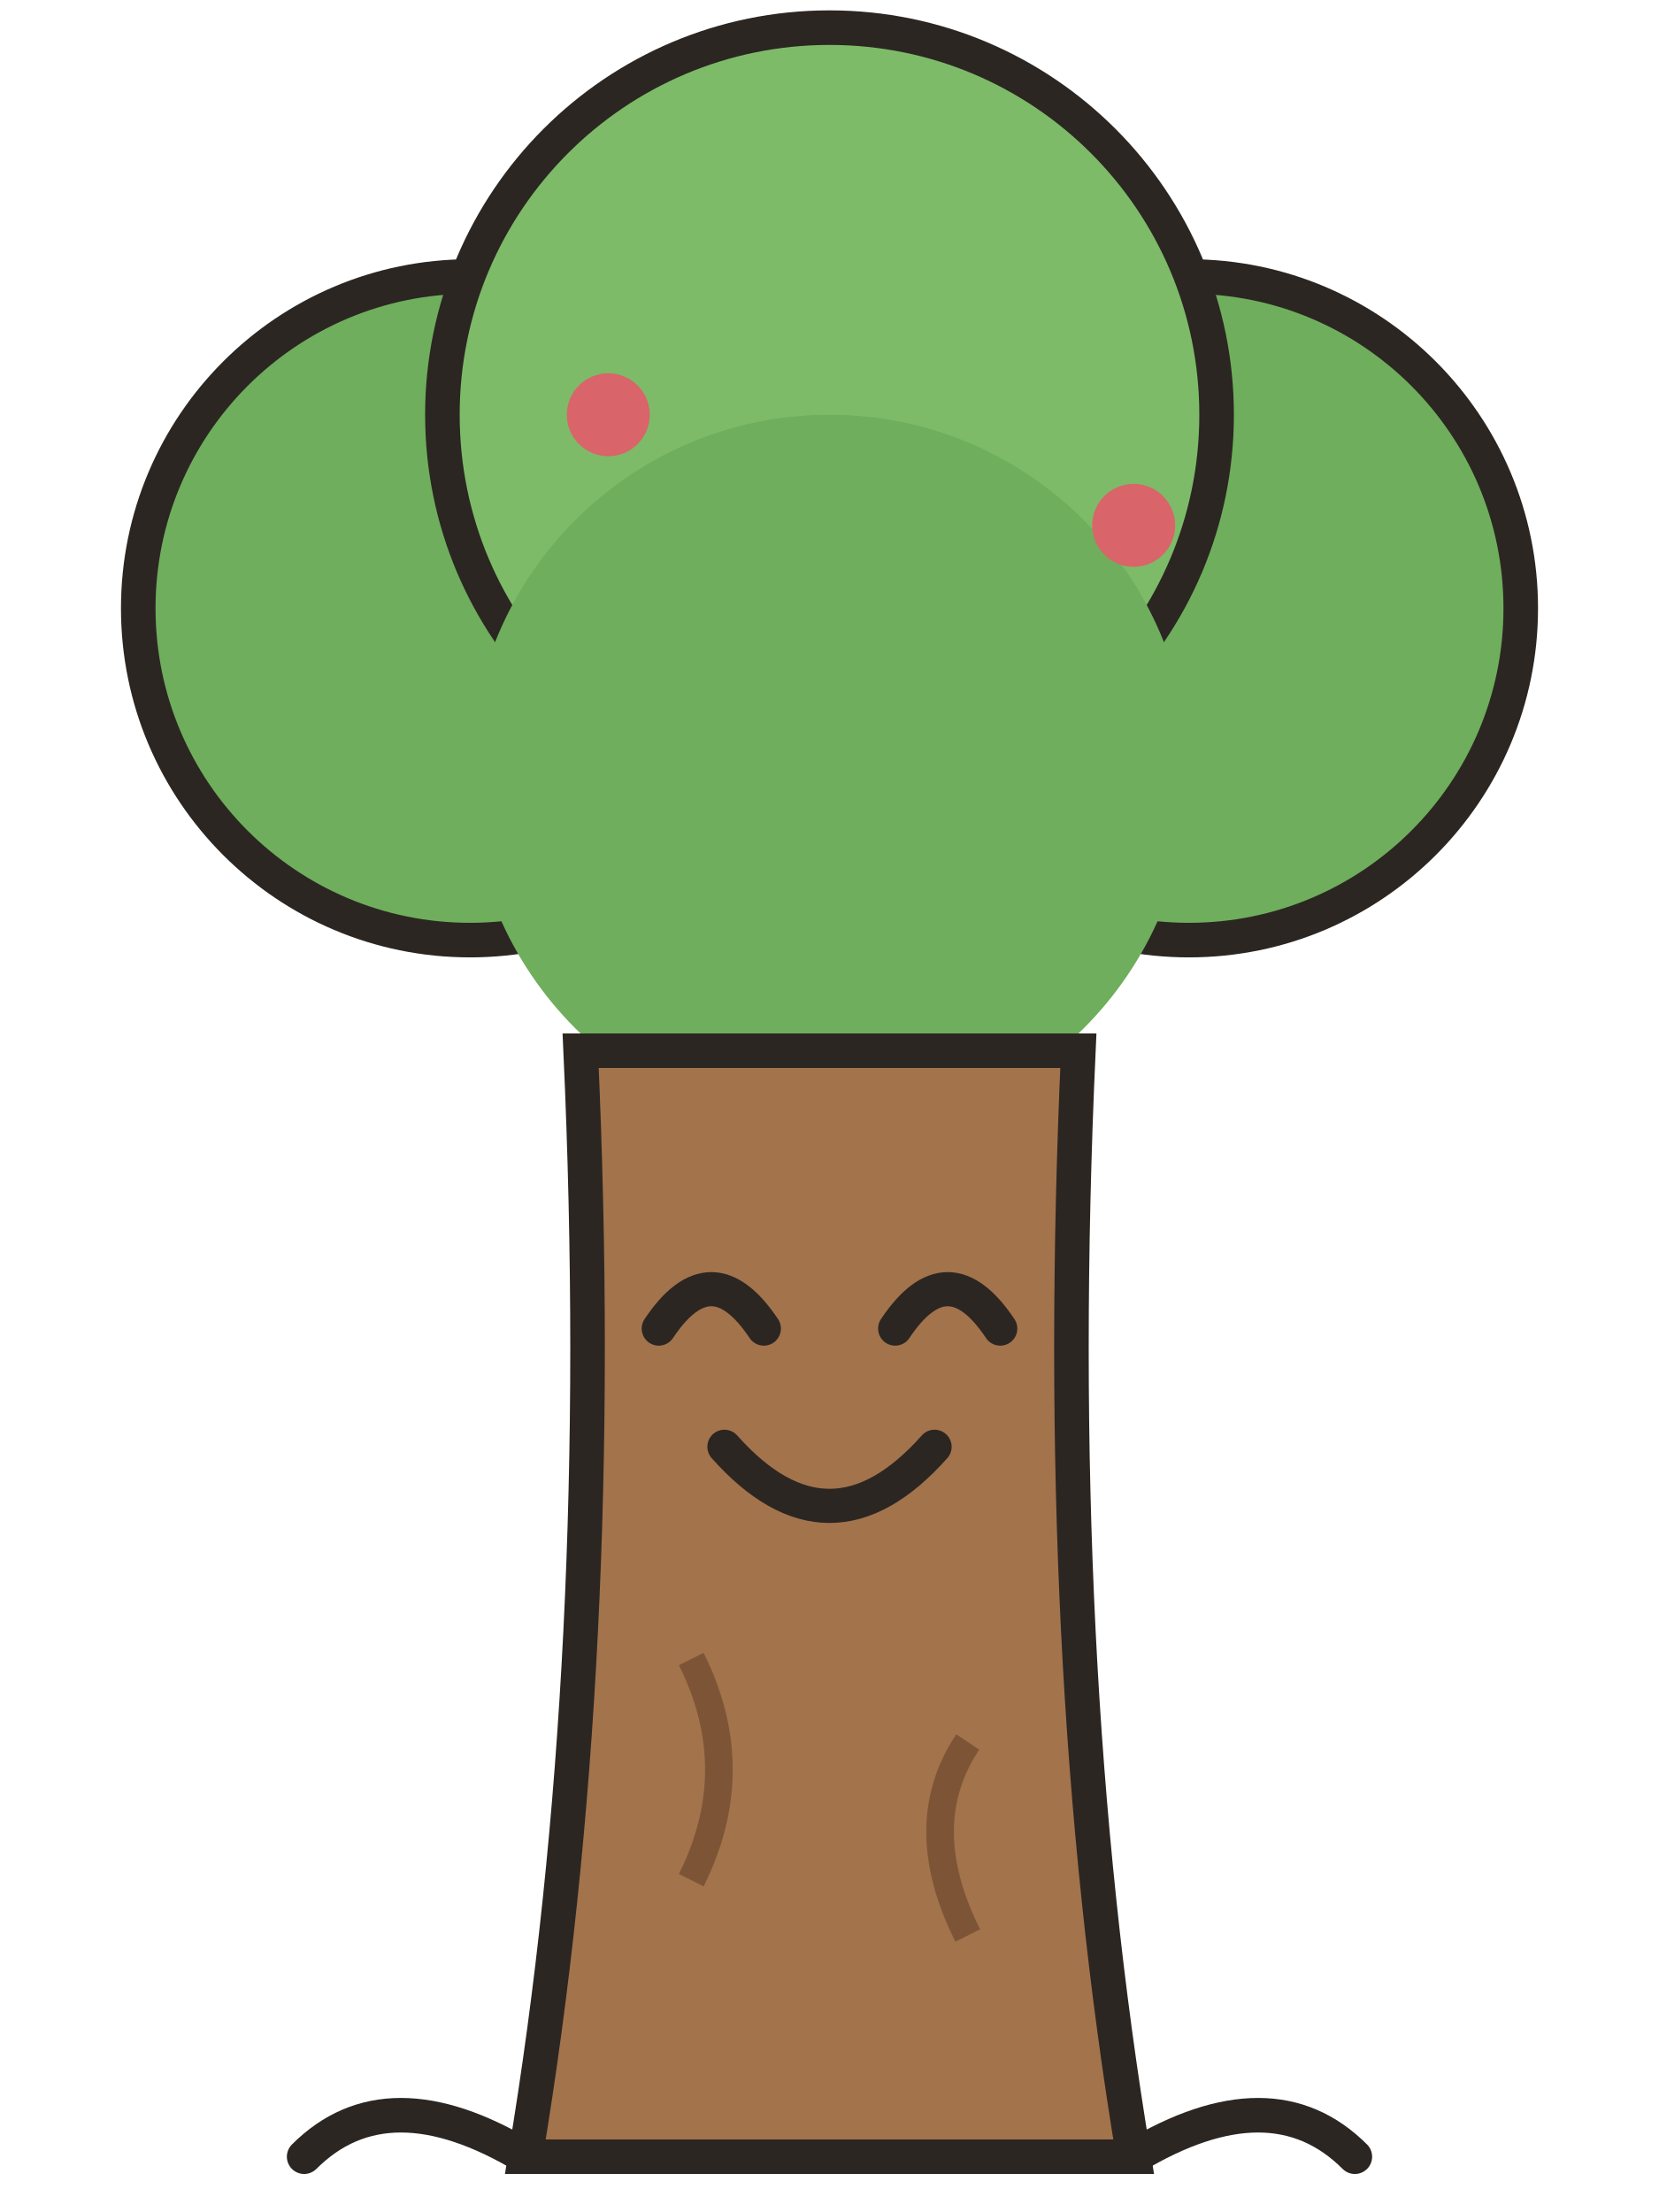
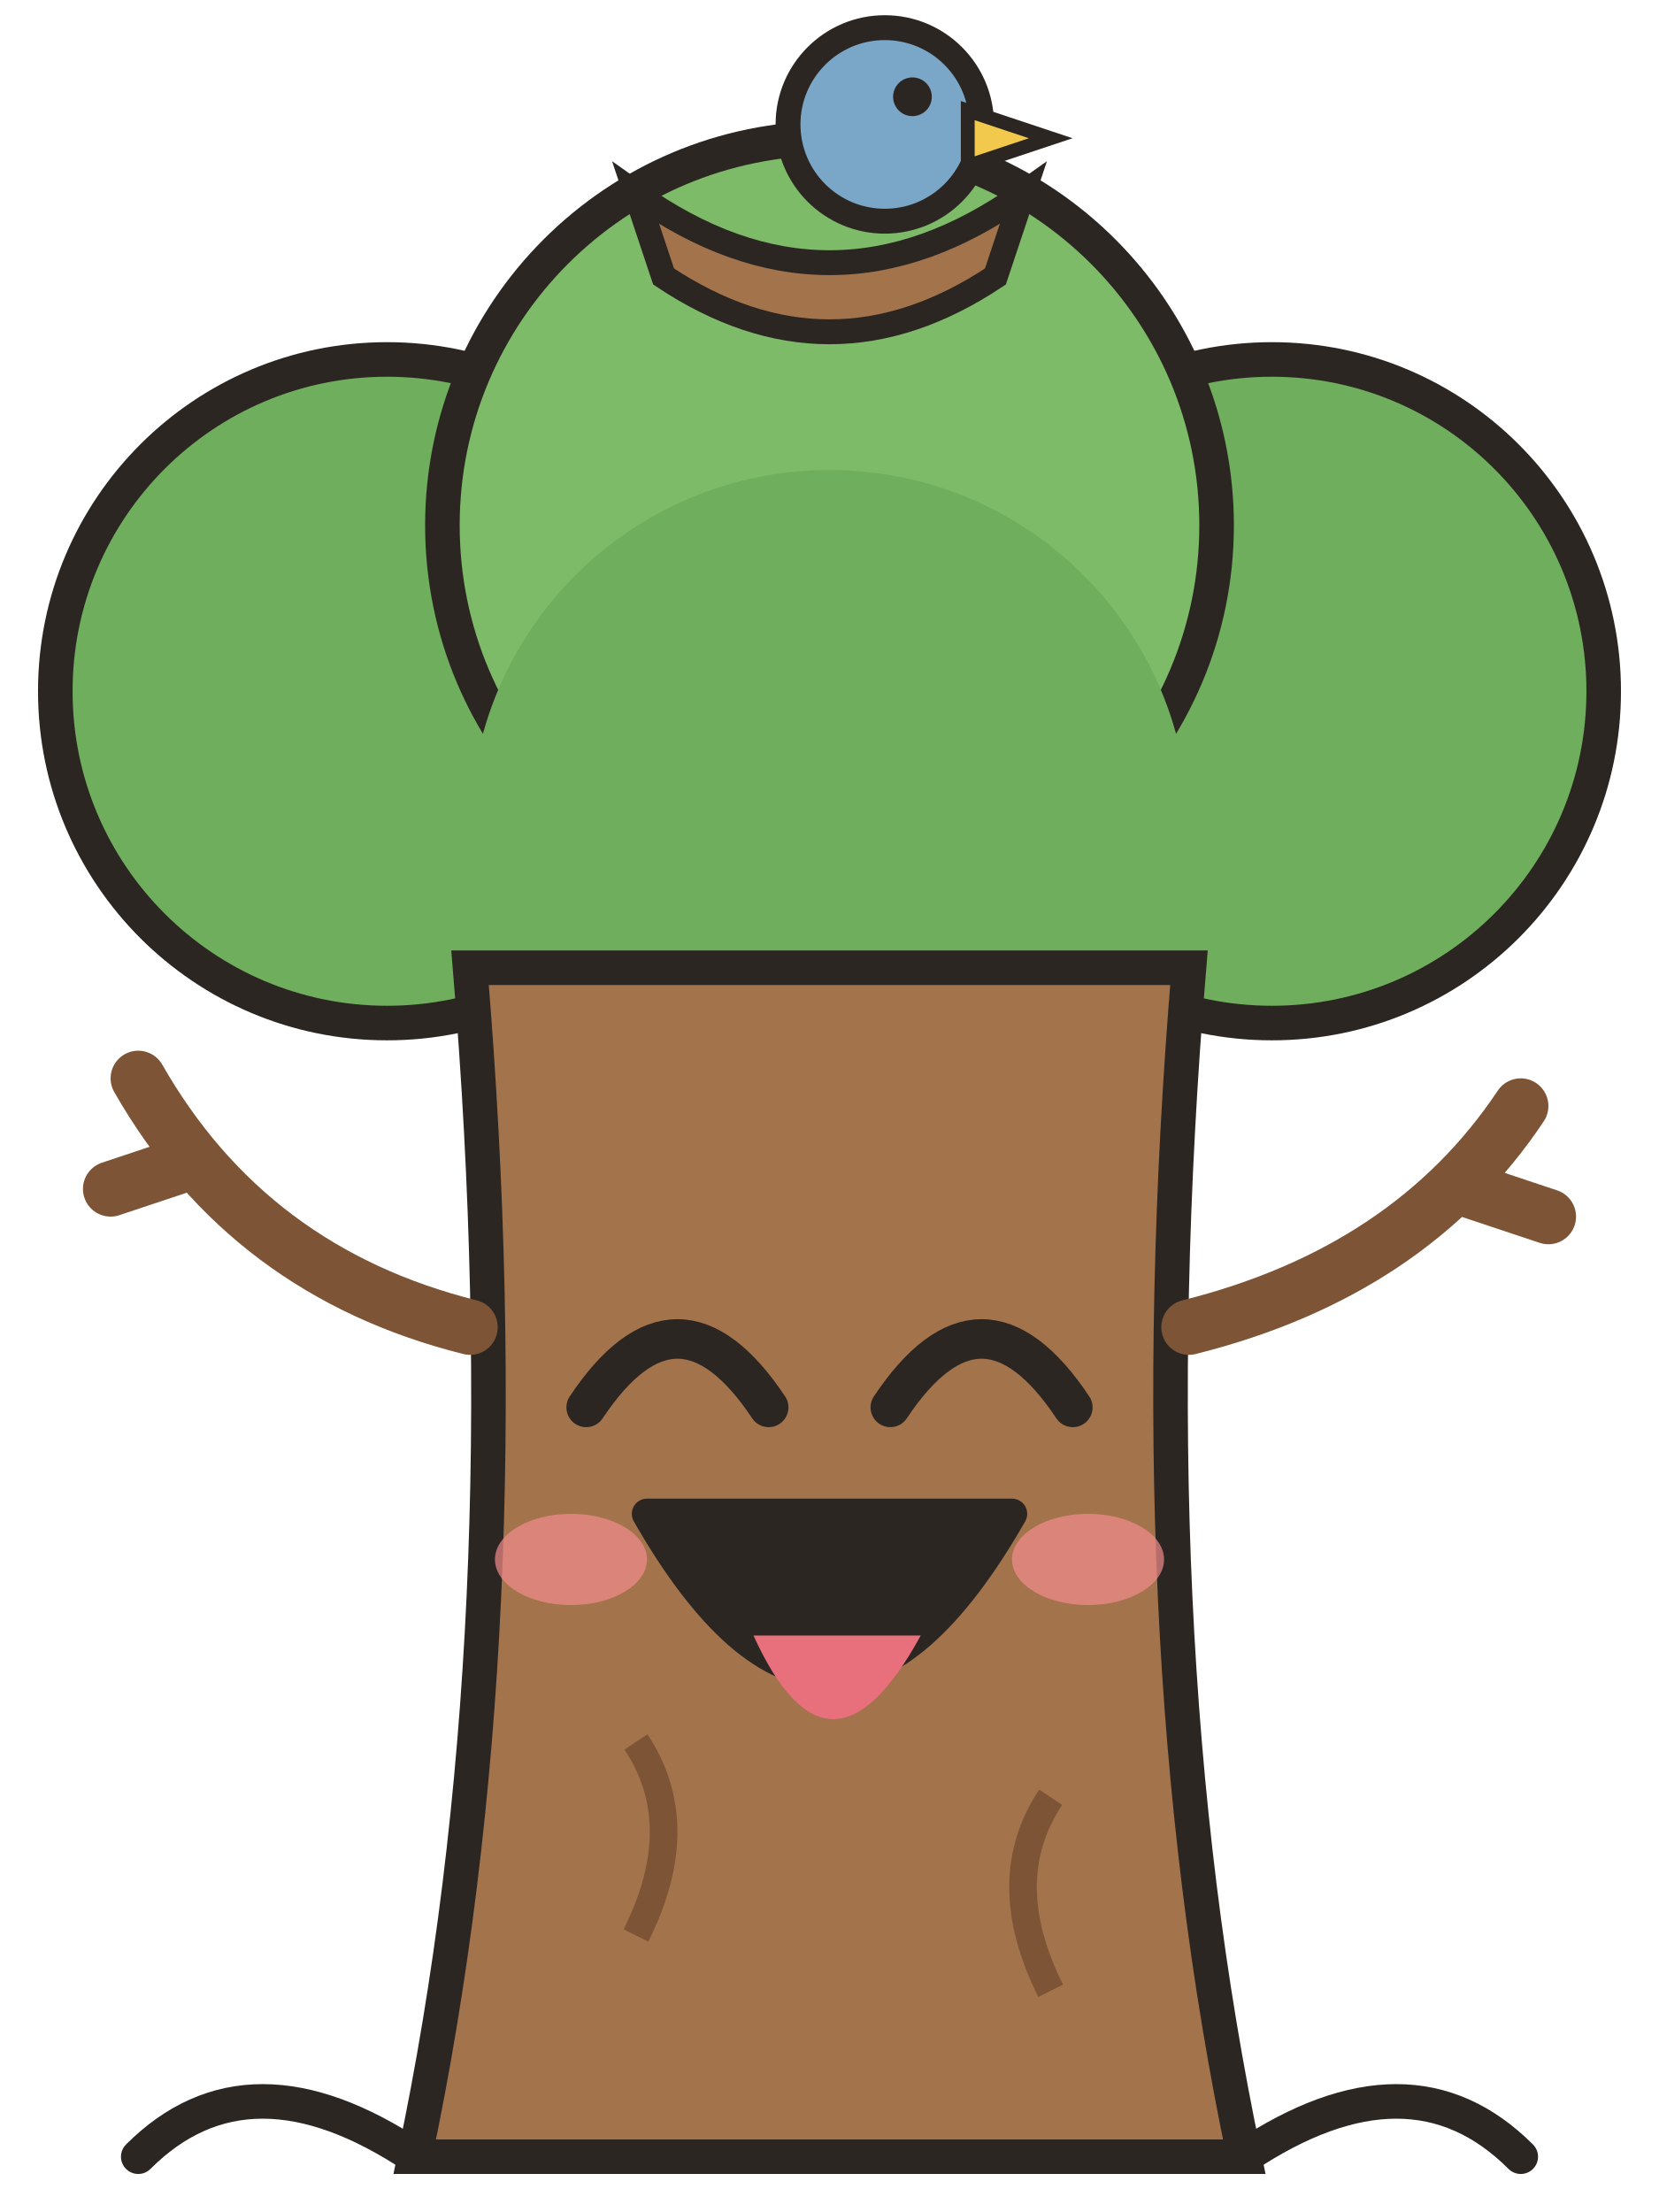
- <svg xmlns="http://www.w3.org/2000/svg" viewBox="0 0 120 160" width="120" height="160">
-   <circle cx="34" cy="44" r="24" fill="#6fae5c" stroke="#2b2622" stroke-width="2.5" />
-   <circle cx="86" cy="44" r="24" fill="#6fae5c" stroke="#2b2622" stroke-width="2.5" />
-   <circle cx="60" cy="30" r="28" fill="#7dbb68" stroke="#2b2622" stroke-width="2.5" />
-   <circle cx="60" cy="56" r="26" fill="#6fae5c" />
-   <circle cx="44" cy="30" r="3" fill="#d9646a" />
-   <circle cx="82" cy="38" r="3" fill="#d9646a" />
-   <path d="M38 156 Q44 120 42 76 L78 76 Q76 120 82 156 Z" fill="#a3734c" stroke="#2b2622" stroke-width="2.5" />
-   <path d="M38 156 Q28 150 22 156 M82 156 Q92 150 98 156" stroke="#2b2622" stroke-width="2.5" fill="none" stroke-linecap="round" />
-   <path d="M50 136 Q54 128 50 120 M70 140 Q66 132 70 126" stroke="#7d5536" stroke-width="2" fill="none" />
-   <path d="M47.65 96.1 Q51.45 90.4 55.25 96.1" stroke="#2b2622" stroke-width="2.47" stroke-linecap="round" fill="none" />
-   <path d="M64.75 96.1 Q68.55 90.4 72.35 96.1" stroke="#2b2622" stroke-width="2.47" stroke-linecap="round" fill="none" />
-   <path d="M52.4 104.65 Q60 113.2 67.6 104.65" stroke="#2b2622" stroke-width="2.47" stroke-linecap="round" fill="none" />
+ <svg xmlns="http://www.w3.org/2000/svg" overflow="visible" viewBox="0 0 120 160" width="120" height="160">
+   <circle cx="28" cy="50" r="24" fill="#6fae5c" stroke="#2b2622" stroke-width="2.5" />
+   <circle cx="92" cy="50" r="24" fill="#6fae5c" stroke="#2b2622" stroke-width="2.5" />
+   <circle cx="60" cy="38" r="28" fill="#7dbb68" stroke="#2b2622" stroke-width="2.5" />
+   <circle cx="60" cy="60" r="26" fill="#6fae5c" />
+   <path d="M46 14 Q60 24 74 14 L72 20 Q60 28 48 20 Z" fill="#a3734c" stroke="#2b2622" stroke-width="1.8" />
+   <circle cx="64" cy="9" r="7" fill="#7aa7c7" stroke="#2b2622" stroke-width="1.8" />
+   <path d="M70 8 L76 10 L70 12 Z" fill="#f2c94c" stroke="#2b2622" stroke-width="1" />
+   <circle cx="66" cy="7" r="1.4" fill="#2b2622" />
+   <path d="M30 156 Q38 118 34 70 L86 70 Q82 118 90 156 Z" fill="#a3734c" stroke="#2b2622" stroke-width="2.5" />
+   <path d="M30 156 Q18 148 10 156 M90 156 Q102 148 110 156" stroke="#2b2622" stroke-width="2.5" fill="none" stroke-linecap="round" />
+   <path d="M34 96 Q18 92 10 78 M14 84 L8 86" stroke="#7d5536" stroke-width="4" fill="none" stroke-linecap="round" />
+   <path d="M86 96 Q102 92 110 80 M106 86 L112 88" stroke="#7d5536" stroke-width="4" fill="none" stroke-linecap="round" />
+   <path d="M46 140 Q50 132 46 126 M76 144 Q72 136 76 130" stroke="#7d5536" stroke-width="2" fill="none" />
+   <path d="M42.4 101.8 Q49 91.9 55.6 101.8" stroke="#2b2622" stroke-width="2.86" stroke-linecap="round" stroke-linejoin="round" fill="none" />
+   <path d="M64.4 101.8 Q71 91.9 77.6 101.8" stroke="#2b2622" stroke-width="2.86" stroke-linecap="round" stroke-linejoin="round" fill="none" />
+   <path d="M46.8 109.5 Q60 132.6 73.2 109.5 Z" fill="#2b2622" stroke="#2b2622" stroke-width="2.2" stroke-linejoin="round" />
+   <path d="M54.5 118.3 Q60 130.4 66.6 118.3 Z" fill="#e86f7c" />
+   <ellipse cx="41.3" cy="112.8" rx="5.5" ry="3.3" fill="#f28b8b" opacity="0.7" />
+   <ellipse cx="78.7" cy="112.8" rx="5.5" ry="3.3" fill="#f28b8b" opacity="0.7" />
</svg>
